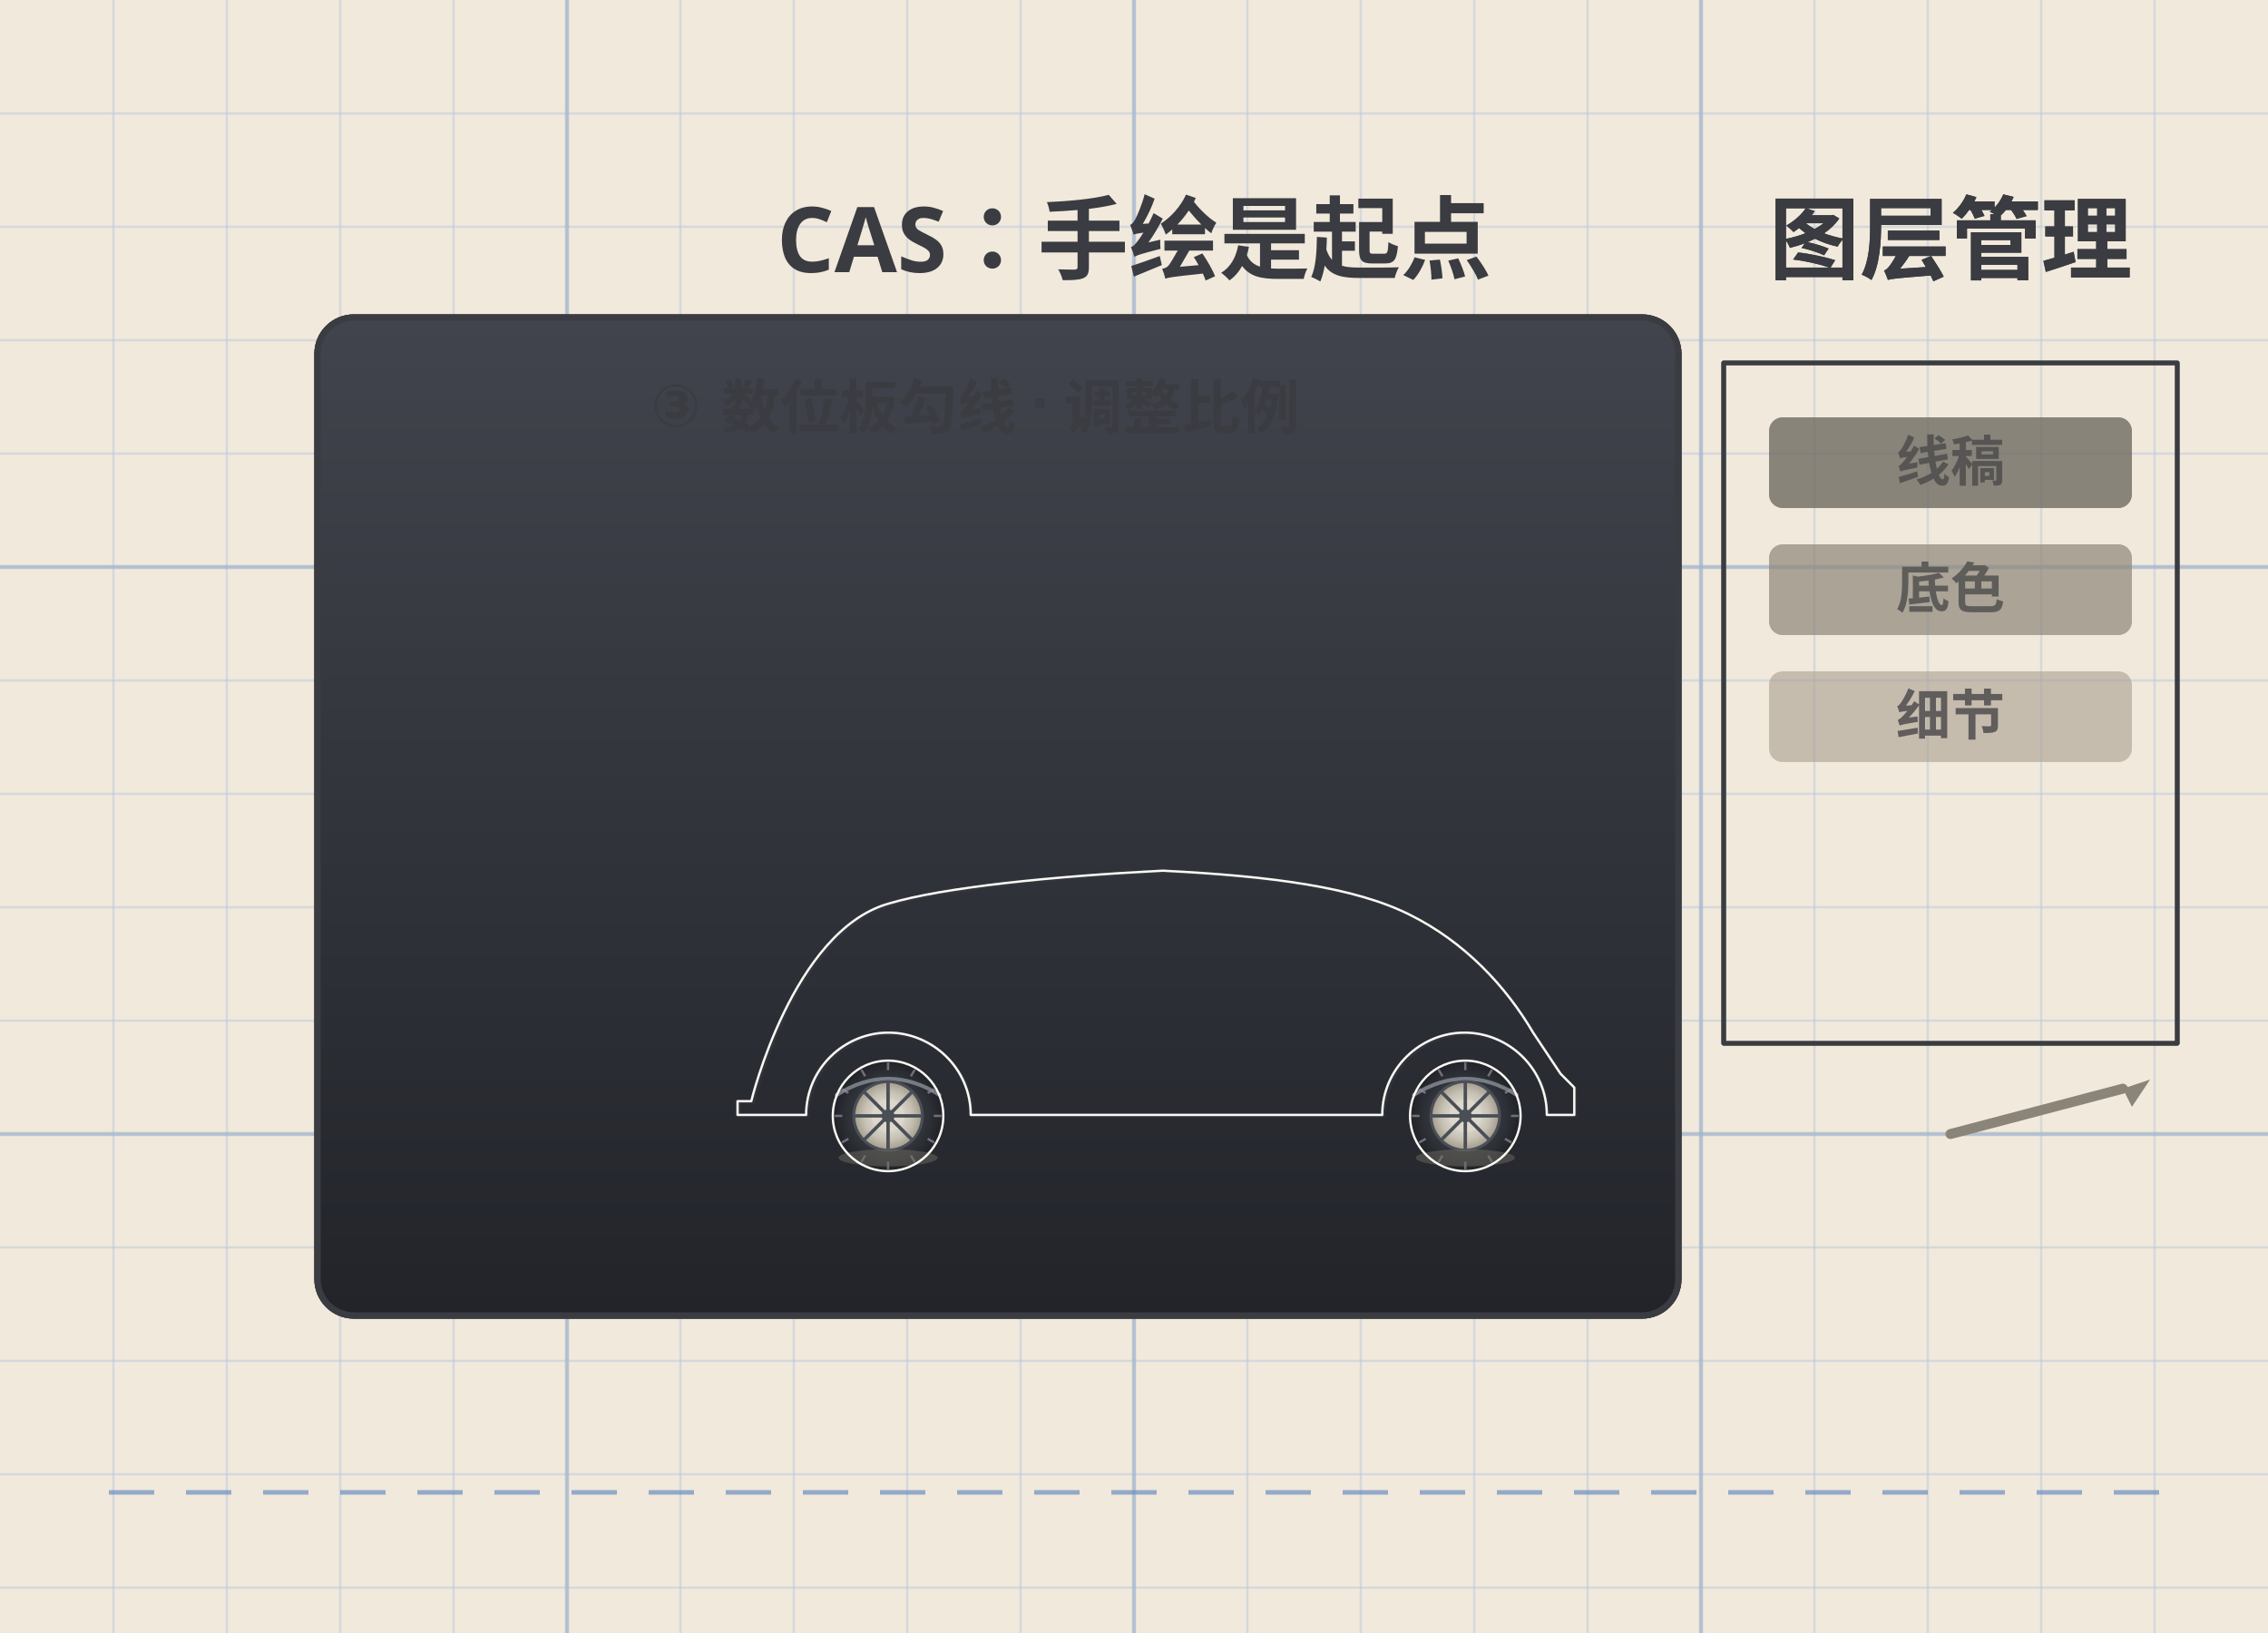
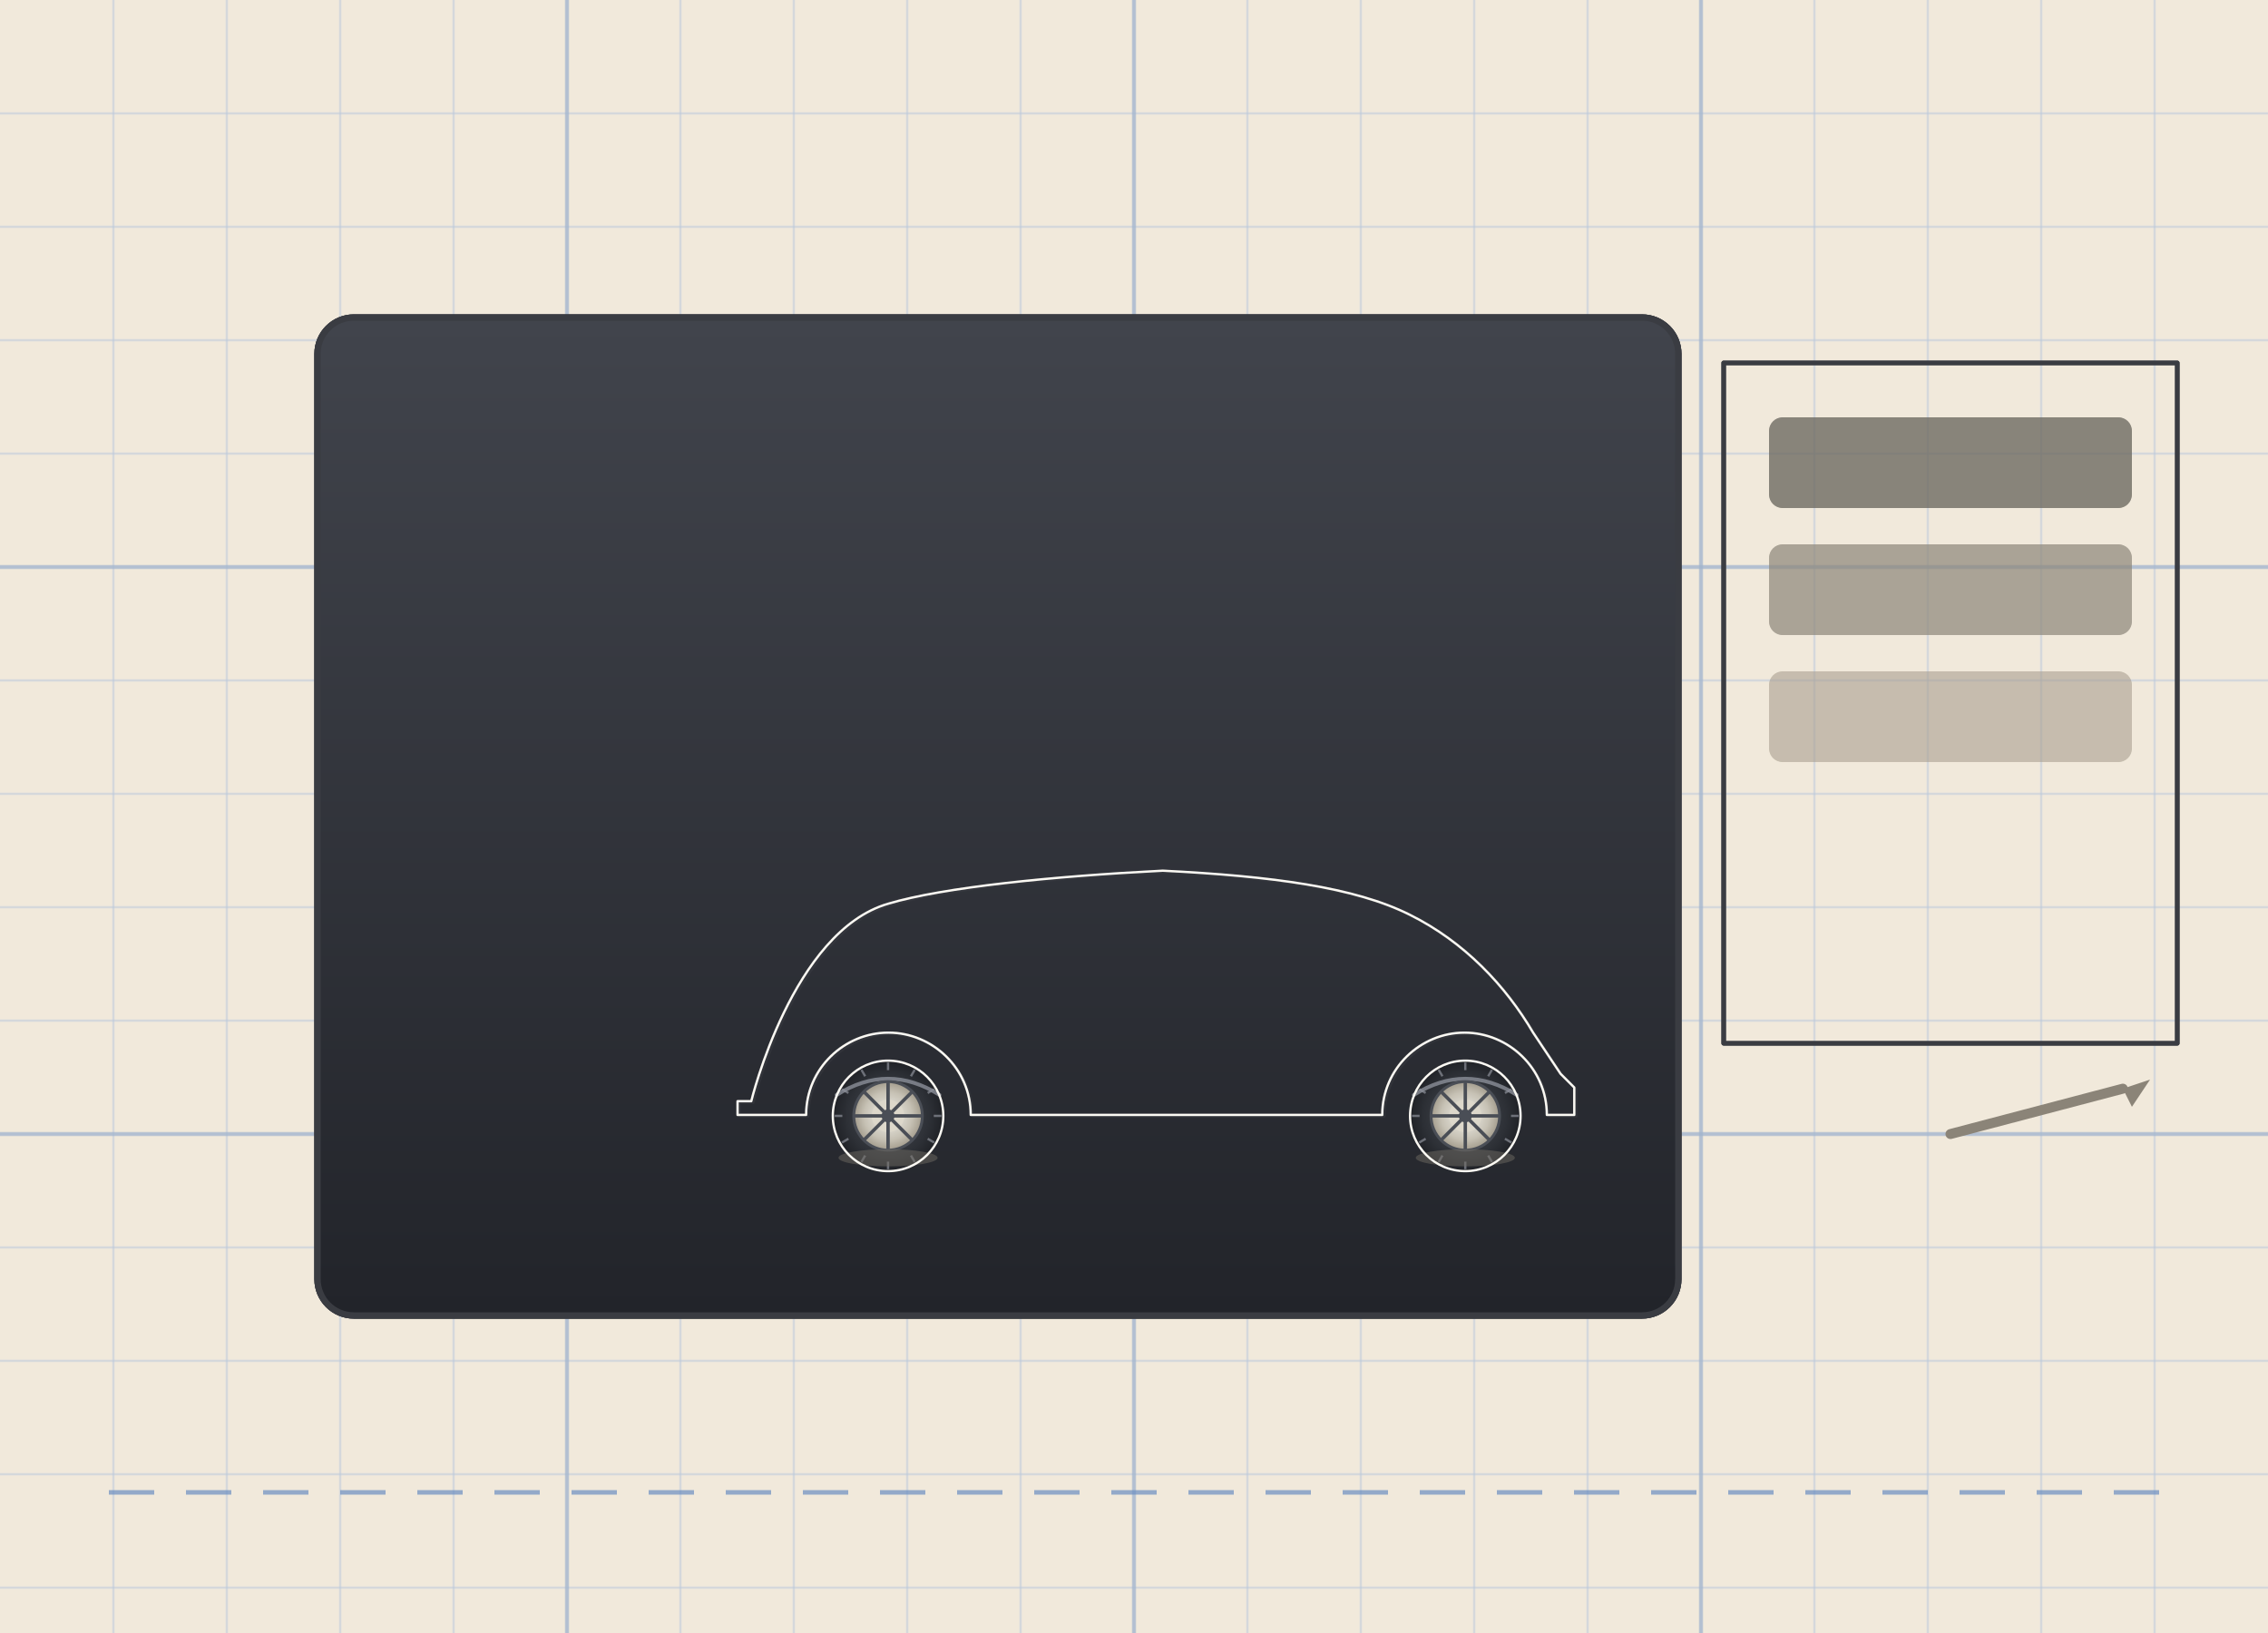
<svg xmlns="http://www.w3.org/2000/svg" viewBox="0 0 500 360" role="img">
  <defs>
    <linearGradient id="gBody" x1="0" y1="0" x2="0" y2="1">
      <stop offset="0%" stop-color="#FBF9F3" />
      <stop offset="18%" stop-color="#E9E4D8" />
      <stop offset="55%" stop-color="#C9C2B2" />
      <stop offset="100%" stop-color="#9C9484" />
    </linearGradient>
    <linearGradient id="gGlass" x1="0" y1="0" x2="0" y2="1">
      <stop offset="0%" stop-color="#55585F" />
      <stop offset="100%" stop-color="#7B7F88" />
    </linearGradient>
    <radialGradient id="gTire" cx="0.5" cy="0.5" r="0.5">
      <stop offset="0%" stop-color="#4A4E55" />
      <stop offset="75%" stop-color="#2D3036" />
      <stop offset="100%" stop-color="#202227" />
    </radialGradient>
    <radialGradient id="gRim" cx="0.5" cy="0.5" r="0.5">
      <stop offset="0%" stop-color="#F3F2EC" />
      <stop offset="70%" stop-color="#C6C1B4" />
      <stop offset="100%" stop-color="#A39C8D" />
    </radialGradient>
    <radialGradient id="gGround" cx="0.5" cy="0.5" r="0.5">
      <stop offset="0%" stop-color="#8A8478" stop-opacity="0.34" />
      <stop offset="100%" stop-color="#8A8478" stop-opacity="0" />
    </radialGradient>
    <radialGradient id="gMetal" cx="0.5" cy="0.36" r="0.66">
      <stop offset="0%" stop-color="#FDFCF8" />
      <stop offset="24%" stop-color="#D4CFC2" />
      <stop offset="48%" stop-color="#8B8478" />
      <stop offset="66%" stop-color="#3A3C42" />
      <stop offset="82%" stop-color="#B9B3A6" />
      <stop offset="100%" stop-color="#6E6A61" />
    </radialGradient>
    <radialGradient id="gMatte" cx="0.5" cy="0.42" r="0.62">
      <stop offset="0%" stop-color="#EFEDE6" />
      <stop offset="55%" stop-color="#B9B4A8" />
      <stop offset="100%" stop-color="#7D786E" />
    </radialGradient>
    <radialGradient id="gGlassBall" cx="0.36" cy="0.32" r="0.7">
      <stop offset="0%" stop-color="#FBF9F3" stop-opacity="0.2" />
      <stop offset="55%" stop-color="#7B7F88" stop-opacity="0.1" />
      <stop offset="100%" stop-color="#3A3C42" stop-opacity="0.38" />
    </radialGradient>
    <linearGradient id="gTonePaper" x1="0" y1="0" x2="0" y2="1">
      <stop offset="0%" stop-color="#D6D0C2" />
      <stop offset="100%" stop-color="#BCB5A5" />
    </linearGradient>
    <linearGradient id="gScreen" x1="0" y1="0" x2="0" y2="1">
      <stop offset="0%" stop-color="#41444C" />
      <stop offset="100%" stop-color="#22242A" />
    </linearGradient>
  </defs>
  <rect x="0" y="0" width="500" height="360" fill="#F1E9DB" />
  <line x1="25" y1="0" x2="25" y2="360" stroke="#B9C8DC" stroke-width="0.5" opacity="0.5" />
  <line x1="50" y1="0" x2="50" y2="360" stroke="#B9C8DC" stroke-width="0.5" opacity="0.5" />
  <line x1="75" y1="0" x2="75" y2="360" stroke="#B9C8DC" stroke-width="0.5" opacity="0.5" />
  <line x1="100" y1="0" x2="100" y2="360" stroke="#B9C8DC" stroke-width="0.5" opacity="0.5" />
  <line x1="125" y1="0" x2="125" y2="360" stroke="#B9C8DC" stroke-width="0.5" opacity="0.5" />
  <line x1="150" y1="0" x2="150" y2="360" stroke="#B9C8DC" stroke-width="0.5" opacity="0.5" />
  <line x1="175" y1="0" x2="175" y2="360" stroke="#B9C8DC" stroke-width="0.5" opacity="0.5" />
  <line x1="200" y1="0" x2="200" y2="360" stroke="#B9C8DC" stroke-width="0.5" opacity="0.5" />
  <line x1="225" y1="0" x2="225" y2="360" stroke="#B9C8DC" stroke-width="0.5" opacity="0.5" />
  <line x1="250" y1="0" x2="250" y2="360" stroke="#B9C8DC" stroke-width="0.5" opacity="0.5" />
  <line x1="275" y1="0" x2="275" y2="360" stroke="#B9C8DC" stroke-width="0.5" opacity="0.5" />
  <line x1="300" y1="0" x2="300" y2="360" stroke="#B9C8DC" stroke-width="0.5" opacity="0.5" />
  <line x1="325" y1="0" x2="325" y2="360" stroke="#B9C8DC" stroke-width="0.5" opacity="0.5" />
  <line x1="350" y1="0" x2="350" y2="360" stroke="#B9C8DC" stroke-width="0.5" opacity="0.5" />
  <line x1="375" y1="0" x2="375" y2="360" stroke="#B9C8DC" stroke-width="0.5" opacity="0.5" />
  <line x1="400" y1="0" x2="400" y2="360" stroke="#B9C8DC" stroke-width="0.5" opacity="0.5" />
  <line x1="425" y1="0" x2="425" y2="360" stroke="#B9C8DC" stroke-width="0.5" opacity="0.5" />
  <line x1="450" y1="0" x2="450" y2="360" stroke="#B9C8DC" stroke-width="0.5" opacity="0.5" />
  <line x1="475" y1="0" x2="475" y2="360" stroke="#B9C8DC" stroke-width="0.5" opacity="0.5" />
  <line x1="0" y1="25" x2="500" y2="25" stroke="#B9C8DC" stroke-width="0.5" opacity="0.5" />
  <line x1="0" y1="50" x2="500" y2="50" stroke="#B9C8DC" stroke-width="0.5" opacity="0.5" />
  <line x1="0" y1="75" x2="500" y2="75" stroke="#B9C8DC" stroke-width="0.5" opacity="0.5" />
  <line x1="0" y1="100" x2="500" y2="100" stroke="#B9C8DC" stroke-width="0.5" opacity="0.5" />
  <line x1="0" y1="125" x2="500" y2="125" stroke="#B9C8DC" stroke-width="0.5" opacity="0.5" />
  <line x1="0" y1="150" x2="500" y2="150" stroke="#B9C8DC" stroke-width="0.5" opacity="0.5" />
  <line x1="0" y1="175" x2="500" y2="175" stroke="#B9C8DC" stroke-width="0.5" opacity="0.5" />
  <line x1="0" y1="200" x2="500" y2="200" stroke="#B9C8DC" stroke-width="0.5" opacity="0.5" />
  <line x1="0" y1="225" x2="500" y2="225" stroke="#B9C8DC" stroke-width="0.5" opacity="0.5" />
  <line x1="0" y1="250" x2="500" y2="250" stroke="#B9C8DC" stroke-width="0.5" opacity="0.5" />
  <line x1="0" y1="275" x2="500" y2="275" stroke="#B9C8DC" stroke-width="0.5" opacity="0.5" />
  <line x1="0" y1="300" x2="500" y2="300" stroke="#B9C8DC" stroke-width="0.5" opacity="0.5" />
  <line x1="0" y1="325" x2="500" y2="325" stroke="#B9C8DC" stroke-width="0.5" opacity="0.5" />
  <line x1="0" y1="350" x2="500" y2="350" stroke="#B9C8DC" stroke-width="0.5" opacity="0.5" />
  <line x1="125" y1="0" x2="125" y2="360" stroke="#9FB2CC" stroke-width="0.9" opacity="0.65" />
  <line x1="250" y1="0" x2="250" y2="360" stroke="#9FB2CC" stroke-width="0.9" opacity="0.65" />
  <line x1="375" y1="0" x2="375" y2="360" stroke="#9FB2CC" stroke-width="0.9" opacity="0.65" />
  <line x1="0" y1="125" x2="500" y2="125" stroke="#9FB2CC" stroke-width="0.9" opacity="0.65" />
  <line x1="0" y1="250" x2="500" y2="250" stroke="#9FB2CC" stroke-width="0.9" opacity="0.65" />
  <line x1="24" y1="329" x2="476" y2="329" stroke="#6B8FC2" stroke-width="1.0" stroke-dasharray="10 7" opacity="0.7" />
  <rect x="70" y="70" width="300" height="220" rx="8" fill="url(#gScreen)" stroke="#3A3C42" stroke-width="1.4" />
  <g transform="translate(150 120) scale(0.42)" opacity="0.4">
    <path d="M37.2 292.3 C37.2 292.3 58.8 203.0 109.2 188.6 C138.0 180.0 195.6 174.2 253.2 171.3 C310.8 174.2 354.0 180.0 382.8 194.4 C411.6 208.7 433.2 231.8 447.6 256.3 L462.0 277.9 L469.2 285.1 L469.2 299.5 L454.8 299.5 C454.8 275.0 434.6 256.3 411.6 256.3 C388.6 256.3 368.4 275.0 368.4 299.5 L152.4 299.5 C152.4 275.0 132.2 256.3 109.2 256.3 C86.2 256.3 66.0 275.0 66.0 299.5 L30.0 299.5 L30.0 292.3 Z" stroke="#3A3C42" stroke-width="1.5" stroke-linecap="round" stroke-linejoin="round" fill="none" opacity="0.9" />
    <path d="M37.2 292.3 C37.2 292.3 58.8 203.0 109.2 188.6 C138.0 180.0 195.6 174.2 253.2 171.3 C310.8 174.2 354.0 180.0 382.8 194.4 C411.6 208.7 433.2 231.8 447.6 256.3 L462.0 277.9 L469.2 285.1 L469.2 299.5 L454.8 299.5 C454.8 275.0 434.6 256.3 411.6 256.3 C388.6 256.3 368.4 275.0 368.4 299.5 L152.4 299.5 C152.4 275.0 132.2 256.3 109.2 256.3 C86.2 256.3 66.0 275.0 66.0 299.5 L30.0 299.5 L30.0 292.3 Z" stroke="#3A3C42" stroke-width="1" stroke-linecap="round" stroke-linejoin="round" fill="none" opacity="0.45" transform="translate(1.2 0.9)" />
    <path d="M37.2 292.3 C37.2 292.3 58.8 203.0 109.2 188.6 C138.0 180.0 195.6 174.2 253.2 171.3 C310.8 174.2 354.0 180.0 382.8 194.4 C411.6 208.7 433.2 231.8 447.6 256.3 L462.0 277.9 L469.2 285.1 L469.2 299.5 L454.8 299.5 C454.8 275.0 434.6 256.3 411.6 256.3 C388.6 256.3 368.4 275.0 368.4 299.5 L152.4 299.5 C152.4 275.0 132.2 256.3 109.2 256.3 C86.2 256.3 66.0 275.0 66.0 299.5 L30.0 299.5 L30.0 292.3 Z" stroke="#3A3C42" stroke-width="0.8" stroke-linecap="round" stroke-linejoin="round" fill="none" stroke-dasharray="26 16 48 20 18 10" opacity="0.5" />
    <circle cx="109" cy="300" r="29" fill="url(#gTire)" />
    <line x1="133.0" y1="300.0" x2="137.0" y2="300.0" stroke="#8B8F98" stroke-width="1.2" opacity="0.7" />
    <line x1="129.8" y1="312.0" x2="133.2" y2="314.0" stroke="#8B8F98" stroke-width="1.2" opacity="0.7" />
    <line x1="121.0" y1="320.8" x2="123.0" y2="324.2" stroke="#8B8F98" stroke-width="1.2" opacity="0.7" />
    <line x1="109.0" y1="324.0" x2="109.0" y2="328.0" stroke="#8B8F98" stroke-width="1.2" opacity="0.7" />
    <line x1="97.0" y1="320.8" x2="95.0" y2="324.2" stroke="#8B8F98" stroke-width="1.2" opacity="0.7" />
    <line x1="88.2" y1="312.0" x2="84.8" y2="314.0" stroke="#8B8F98" stroke-width="1.2" opacity="0.7" />
    <line x1="85.0" y1="300.0" x2="81.0" y2="300.0" stroke="#8B8F98" stroke-width="1.2" opacity="0.7" />
    <line x1="88.2" y1="288.0" x2="84.8" y2="286.0" stroke="#8B8F98" stroke-width="1.2" opacity="0.7" />
    <line x1="97.0" y1="279.2" x2="95.0" y2="275.8" stroke="#8B8F98" stroke-width="1.2" opacity="0.7" />
    <line x1="109.0" y1="276.0" x2="109.0" y2="272.0" stroke="#8B8F98" stroke-width="1.2" opacity="0.7" />
    <line x1="121.0" y1="279.2" x2="123.0" y2="275.8" stroke="#8B8F98" stroke-width="1.2" opacity="0.7" />
    <line x1="129.8" y1="288.0" x2="133.2" y2="286.0" stroke="#8B8F98" stroke-width="1.2" opacity="0.7" />
    <path d="M82 289 Q109 272 136 289" stroke="#8B8F98" stroke-width="2.0" fill="none" stroke-linecap="round" opacity="0.8" />
    <circle cx="109" cy="300" r="18" fill="url(#gRim)" stroke="#4A4E56" stroke-width="1.5" />
    <circle cx="109" cy="300" r="8.5" fill="#DDD8CB" />
    <line x1="109" y1="300" x2="126.0" y2="300.0" stroke="#4A4E56" stroke-width="1.8" stroke-linecap="round" />
    <line x1="109" y1="300" x2="121.0" y2="312.0" stroke="#4A4E56" stroke-width="1.8" stroke-linecap="round" />
    <line x1="109" y1="300" x2="109.0" y2="317.0" stroke="#4A4E56" stroke-width="1.8" stroke-linecap="round" />
    <line x1="109" y1="300" x2="97.0" y2="312.0" stroke="#4A4E56" stroke-width="1.8" stroke-linecap="round" />
    <line x1="109" y1="300" x2="92.0" y2="300.0" stroke="#4A4E56" stroke-width="1.8" stroke-linecap="round" />
    <line x1="109" y1="300" x2="97.0" y2="288.0" stroke="#4A4E56" stroke-width="1.8" stroke-linecap="round" />
    <line x1="109" y1="300" x2="109.0" y2="283.0" stroke="#4A4E56" stroke-width="1.8" stroke-linecap="round" />
    <line x1="109" y1="300" x2="121.0" y2="288.0" stroke="#4A4E56" stroke-width="1.8" stroke-linecap="round" />
    <circle cx="109" cy="300" r="3.4" fill="#4A4E56" />
    <ellipse cx="109" cy="322" rx="26" ry="4.5" fill="#6E6A61" opacity="0.5" />
    <circle cx="412" cy="300" r="29" fill="url(#gTire)" />
    <line x1="436.0" y1="300.0" x2="440.0" y2="300.0" stroke="#8B8F98" stroke-width="1.2" opacity="0.7" />
    <line x1="432.8" y1="312.0" x2="436.2" y2="314.0" stroke="#8B8F98" stroke-width="1.2" opacity="0.7" />
    <line x1="424.0" y1="320.8" x2="426.0" y2="324.2" stroke="#8B8F98" stroke-width="1.2" opacity="0.7" />
    <line x1="412.0" y1="324.0" x2="412.0" y2="328.0" stroke="#8B8F98" stroke-width="1.2" opacity="0.7" />
    <line x1="400.0" y1="320.8" x2="398.0" y2="324.2" stroke="#8B8F98" stroke-width="1.2" opacity="0.7" />
    <line x1="391.2" y1="312.0" x2="387.8" y2="314.0" stroke="#8B8F98" stroke-width="1.2" opacity="0.7" />
    <line x1="388.0" y1="300.0" x2="384.0" y2="300.0" stroke="#8B8F98" stroke-width="1.2" opacity="0.7" />
    <line x1="391.2" y1="288.0" x2="387.8" y2="286.0" stroke="#8B8F98" stroke-width="1.2" opacity="0.7" />
    <line x1="400.0" y1="279.2" x2="398.0" y2="275.8" stroke="#8B8F98" stroke-width="1.2" opacity="0.7" />
    <line x1="412.0" y1="276.0" x2="412.0" y2="272.0" stroke="#8B8F98" stroke-width="1.2" opacity="0.7" />
    <line x1="424.0" y1="279.2" x2="426.0" y2="275.8" stroke="#8B8F98" stroke-width="1.2" opacity="0.7" />
    <line x1="432.8" y1="288.0" x2="436.2" y2="286.0" stroke="#8B8F98" stroke-width="1.2" opacity="0.7" />
    <path d="M385 289 Q412 272 439 289" stroke="#8B8F98" stroke-width="2.0" fill="none" stroke-linecap="round" opacity="0.8" />
    <circle cx="412" cy="300" r="18" fill="url(#gRim)" stroke="#4A4E56" stroke-width="1.5" />
    <circle cx="412" cy="300" r="8.5" fill="#DDD8CB" />
    <line x1="412" y1="300" x2="429.0" y2="300.0" stroke="#4A4E56" stroke-width="1.8" stroke-linecap="round" />
    <line x1="412" y1="300" x2="424.0" y2="312.0" stroke="#4A4E56" stroke-width="1.8" stroke-linecap="round" />
    <line x1="412" y1="300" x2="412.0" y2="317.0" stroke="#4A4E56" stroke-width="1.8" stroke-linecap="round" />
    <line x1="412" y1="300" x2="400.0" y2="312.0" stroke="#4A4E56" stroke-width="1.8" stroke-linecap="round" />
    <line x1="412" y1="300" x2="395.0" y2="300.0" stroke="#4A4E56" stroke-width="1.8" stroke-linecap="round" />
    <line x1="412" y1="300" x2="400.0" y2="288.0" stroke="#4A4E56" stroke-width="1.8" stroke-linecap="round" />
    <line x1="412" y1="300" x2="412.0" y2="283.0" stroke="#4A4E56" stroke-width="1.8" stroke-linecap="round" />
    <line x1="412" y1="300" x2="424.0" y2="288.0" stroke="#4A4E56" stroke-width="1.8" stroke-linecap="round" />
    <circle cx="412" cy="300" r="3.4" fill="#4A4E56" />
    <ellipse cx="412" cy="322" rx="26" ry="4.5" fill="#6E6A61" opacity="0.5" />
  </g>
-   <text x="215" y="94" text-anchor="middle" font-size="13" font-family="'Microsoft YaHei', sans-serif" font-weight="600" fill="#3A3C42">① 扫描稿导入软件</text>
-   <text x="250" y="60" text-anchor="middle" font-size="20" font-family="'Microsoft YaHei', sans-serif" font-weight="600" fill="#3A3C42">CAS：手绘是起点</text>
  <rect x="70" y="70" width="300" height="220" rx="8" fill="url(#gScreen)" stroke="#3A3C42" stroke-width="1.4" />
  <g transform="translate(150 120) scale(0.42)">
    <path d="M37.2 292.3 C37.2 292.3 58.8 203.0 109.2 188.6 C138.0 180.0 195.6 174.2 253.2 171.3 C310.8 174.2 354.0 180.0 382.8 194.4 C411.6 208.7 433.2 231.8 447.6 256.3 L462.0 277.9 L469.2 285.1 L469.2 299.5 L454.8 299.5 C454.8 275.0 434.6 256.3 411.6 256.3 C388.6 256.3 368.4 275.0 368.4 299.5 L152.4 299.5 C152.4 275.0 132.2 256.3 109.2 256.3 C86.2 256.3 66.0 275.0 66.0 299.5 L30.0 299.5 L30.0 292.3 Z" fill="none" stroke="#FBF9F3" stroke-width="1.0" opacity="0.35" />
    <path d="M37.2 292.3 C37.2 292.3 58.8 203.0 109.2 188.6 C138.0 180.0 195.6 174.2 253.2 171.3 C310.8 174.2 354.0 180.0 382.8 194.4 C411.6 208.7 433.2 231.8 447.6 256.3 L462.0 277.9 L469.2 285.1 L469.2 299.5 L454.8 299.5 C454.8 275.0 434.6 256.3 411.6 256.3 C388.6 256.3 368.4 275.0 368.4 299.5 L152.4 299.5 C152.4 275.0 132.2 256.3 109.2 256.3 C86.2 256.3 66.0 275.0 66.0 299.5 L30.0 299.5 L30.0 292.3 Z" stroke="#3A3C42" stroke-width="1.5" stroke-linecap="round" stroke-linejoin="round" fill="none" opacity="0.9" />
    <path d="M37.2 292.3 C37.2 292.3 58.8 203.0 109.2 188.6 C138.0 180.0 195.6 174.2 253.2 171.3 C310.8 174.2 354.0 180.0 382.8 194.4 C411.6 208.7 433.2 231.8 447.6 256.3 L462.0 277.9 L469.2 285.1 L469.2 299.5 L454.8 299.5 C454.8 275.0 434.6 256.3 411.6 256.3 C388.6 256.3 368.4 275.0 368.4 299.5 L152.4 299.5 C152.4 275.0 132.2 256.3 109.2 256.3 C86.2 256.3 66.0 275.0 66.0 299.5 L30.0 299.5 L30.0 292.3 Z" stroke="#3A3C42" stroke-width="1" stroke-linecap="round" stroke-linejoin="round" fill="none" opacity="0.45" transform="translate(1.2 0.9)" />
    <path d="M37.2 292.3 C37.2 292.3 58.8 203.0 109.2 188.6 C138.0 180.0 195.6 174.2 253.2 171.3 C310.8 174.2 354.0 180.0 382.8 194.4 C411.6 208.7 433.2 231.8 447.6 256.3 L462.0 277.9 L469.2 285.1 L469.2 299.5 L454.8 299.5 C454.8 275.0 434.6 256.3 411.6 256.3 C388.6 256.3 368.4 275.0 368.4 299.5 L152.4 299.5 C152.4 275.0 132.2 256.3 109.2 256.3 C86.2 256.3 66.0 275.0 66.0 299.5 L30.0 299.5 L30.0 292.3 Z" stroke="#3A3C42" stroke-width="0.8" stroke-linecap="round" stroke-linejoin="round" fill="none" stroke-dasharray="26 16 48 20 18 10" opacity="0.5" />
    <circle cx="109" cy="300" r="29" fill="url(#gTire)" />
    <line x1="133.0" y1="300.0" x2="137.0" y2="300.0" stroke="#8B8F98" stroke-width="1.2" opacity="0.7" />
    <line x1="129.8" y1="312.0" x2="133.2" y2="314.0" stroke="#8B8F98" stroke-width="1.2" opacity="0.7" />
    <line x1="121.0" y1="320.8" x2="123.0" y2="324.2" stroke="#8B8F98" stroke-width="1.2" opacity="0.7" />
    <line x1="109.0" y1="324.0" x2="109.0" y2="328.0" stroke="#8B8F98" stroke-width="1.2" opacity="0.7" />
    <line x1="97.0" y1="320.8" x2="95.0" y2="324.2" stroke="#8B8F98" stroke-width="1.2" opacity="0.7" />
    <line x1="88.2" y1="312.0" x2="84.8" y2="314.0" stroke="#8B8F98" stroke-width="1.2" opacity="0.7" />
    <line x1="85.0" y1="300.0" x2="81.0" y2="300.0" stroke="#8B8F98" stroke-width="1.2" opacity="0.7" />
    <line x1="88.2" y1="288.0" x2="84.8" y2="286.0" stroke="#8B8F98" stroke-width="1.2" opacity="0.7" />
    <line x1="97.0" y1="279.2" x2="95.0" y2="275.8" stroke="#8B8F98" stroke-width="1.2" opacity="0.7" />
    <line x1="109.0" y1="276.0" x2="109.0" y2="272.0" stroke="#8B8F98" stroke-width="1.2" opacity="0.7" />
    <line x1="121.0" y1="279.2" x2="123.0" y2="275.8" stroke="#8B8F98" stroke-width="1.2" opacity="0.7" />
    <line x1="129.8" y1="288.0" x2="133.2" y2="286.0" stroke="#8B8F98" stroke-width="1.2" opacity="0.7" />
    <path d="M82 289 Q109 272 136 289" stroke="#8B8F98" stroke-width="2.0" fill="none" stroke-linecap="round" opacity="0.8" />
    <circle cx="109" cy="300" r="18" fill="url(#gRim)" stroke="#4A4E56" stroke-width="1.5" />
    <circle cx="109" cy="300" r="8.5" fill="#DDD8CB" />
    <line x1="109" y1="300" x2="126.0" y2="300.0" stroke="#4A4E56" stroke-width="1.8" stroke-linecap="round" />
    <line x1="109" y1="300" x2="121.0" y2="312.0" stroke="#4A4E56" stroke-width="1.8" stroke-linecap="round" />
    <line x1="109" y1="300" x2="109.0" y2="317.0" stroke="#4A4E56" stroke-width="1.8" stroke-linecap="round" />
    <line x1="109" y1="300" x2="97.0" y2="312.0" stroke="#4A4E56" stroke-width="1.8" stroke-linecap="round" />
    <line x1="109" y1="300" x2="92.0" y2="300.0" stroke="#4A4E56" stroke-width="1.8" stroke-linecap="round" />
    <line x1="109" y1="300" x2="97.0" y2="288.0" stroke="#4A4E56" stroke-width="1.8" stroke-linecap="round" />
    <line x1="109" y1="300" x2="109.0" y2="283.0" stroke="#4A4E56" stroke-width="1.8" stroke-linecap="round" />
    <line x1="109" y1="300" x2="121.0" y2="288.0" stroke="#4A4E56" stroke-width="1.8" stroke-linecap="round" />
    <circle cx="109" cy="300" r="3.4" fill="#4A4E56" />
    <ellipse cx="109" cy="322" rx="26" ry="4.5" fill="#6E6A61" opacity="0.5" />
    <circle cx="412" cy="300" r="29" fill="url(#gTire)" />
    <line x1="436.0" y1="300.0" x2="440.0" y2="300.0" stroke="#8B8F98" stroke-width="1.2" opacity="0.7" />
    <line x1="432.8" y1="312.0" x2="436.2" y2="314.0" stroke="#8B8F98" stroke-width="1.2" opacity="0.7" />
    <line x1="424.0" y1="320.8" x2="426.0" y2="324.2" stroke="#8B8F98" stroke-width="1.2" opacity="0.7" />
    <line x1="412.0" y1="324.0" x2="412.0" y2="328.0" stroke="#8B8F98" stroke-width="1.2" opacity="0.7" />
    <line x1="400.0" y1="320.8" x2="398.0" y2="324.2" stroke="#8B8F98" stroke-width="1.2" opacity="0.7" />
    <line x1="391.2" y1="312.0" x2="387.8" y2="314.0" stroke="#8B8F98" stroke-width="1.2" opacity="0.7" />
    <line x1="388.0" y1="300.0" x2="384.0" y2="300.0" stroke="#8B8F98" stroke-width="1.2" opacity="0.7" />
    <line x1="391.2" y1="288.0" x2="387.8" y2="286.0" stroke="#8B8F98" stroke-width="1.2" opacity="0.7" />
    <line x1="400.0" y1="279.2" x2="398.0" y2="275.8" stroke="#8B8F98" stroke-width="1.2" opacity="0.7" />
    <line x1="412.0" y1="276.0" x2="412.0" y2="272.0" stroke="#8B8F98" stroke-width="1.2" opacity="0.7" />
    <line x1="424.0" y1="279.2" x2="426.0" y2="275.8" stroke="#8B8F98" stroke-width="1.2" opacity="0.7" />
    <line x1="432.8" y1="288.0" x2="436.2" y2="286.0" stroke="#8B8F98" stroke-width="1.2" opacity="0.7" />
    <path d="M385 289 Q412 272 439 289" stroke="#8B8F98" stroke-width="2.0" fill="none" stroke-linecap="round" opacity="0.8" />
    <circle cx="412" cy="300" r="18" fill="url(#gRim)" stroke="#4A4E56" stroke-width="1.5" />
    <circle cx="412" cy="300" r="8.5" fill="#DDD8CB" />
    <line x1="412" y1="300" x2="429.0" y2="300.0" stroke="#4A4E56" stroke-width="1.8" stroke-linecap="round" />
    <line x1="412" y1="300" x2="424.0" y2="312.0" stroke="#4A4E56" stroke-width="1.8" stroke-linecap="round" />
    <line x1="412" y1="300" x2="412.0" y2="317.0" stroke="#4A4E56" stroke-width="1.8" stroke-linecap="round" />
    <line x1="412" y1="300" x2="400.0" y2="312.0" stroke="#4A4E56" stroke-width="1.8" stroke-linecap="round" />
    <line x1="412" y1="300" x2="395.0" y2="300.0" stroke="#4A4E56" stroke-width="1.8" stroke-linecap="round" />
    <line x1="412" y1="300" x2="400.0" y2="288.0" stroke="#4A4E56" stroke-width="1.8" stroke-linecap="round" />
    <line x1="412" y1="300" x2="412.0" y2="283.0" stroke="#4A4E56" stroke-width="1.8" stroke-linecap="round" />
    <line x1="412" y1="300" x2="424.0" y2="288.0" stroke="#4A4E56" stroke-width="1.8" stroke-linecap="round" />
    <circle cx="412" cy="300" r="3.4" fill="#4A4E56" />
    <ellipse cx="412" cy="322" rx="26" ry="4.5" fill="#6E6A61" opacity="0.5" />
  </g>
  <g transform="translate(150 120) scale(0.42)">
    <path d="M37.2 292.3 C37.2 292.3 58.8 203.0 109.2 188.6 C138.0 180.0 195.6 174.2 253.2 171.3 C310.8 174.2 354.0 180.0 382.8 194.4 C411.6 208.7 433.2 231.8 447.6 256.3 L462.0 277.9 L469.2 285.1 L469.2 299.5 L454.8 299.5 C454.8 275.0 434.6 256.3 411.6 256.3 C388.6 256.3 368.4 275.0 368.4 299.5 L152.4 299.5 C152.4 275.0 132.2 256.3 109.2 256.3 C86.2 256.3 66.0 275.0 66.0 299.5 L30.0 299.5 L30.0 292.3 Z" stroke="#FBF9F3" stroke-width="1.2" stroke-linecap="round" stroke-linejoin="round" fill="none" />
  </g>
  <path d="M380 80 L480 80 L480 230 L380 230 Z" stroke="#3A3C42" stroke-width="1" stroke-linecap="round" stroke-linejoin="round" fill="none" />
  <rect x="390" y="92" width="80" height="20" rx="3" fill="#6E6A61" opacity="0.55" />
  <rect x="390" y="120" width="80" height="20" rx="3" fill="#8B8478" opacity="0.45" />
  <rect x="390" y="148" width="80" height="20" rx="3" fill="#A59C8B" opacity="0.35" />
-   <text x="430" y="106" text-anchor="middle" font-size="12" font-family="'Microsoft YaHei', sans-serif" font-weight="600" fill="#3A3C42">线稿</text>
-   <text x="430" y="134" text-anchor="middle" font-size="12" font-family="'Microsoft YaHei', sans-serif" font-weight="600" fill="#3A3C42">底色</text>
-   <text x="430" y="162" text-anchor="middle" font-size="12" font-family="'Microsoft YaHei', sans-serif" font-weight="600" fill="#3A3C42">细节</text>
-   <text x="215" y="94" text-anchor="middle" font-size="13" font-family="'Microsoft YaHei', sans-serif" font-weight="600" fill="#3A3C42">② 降透明度，分层描形</text>
-   <text x="430" y="60" text-anchor="middle" font-size="20" font-family="'Microsoft YaHei', sans-serif" font-weight="600" fill="#3A3C42">图层管理</text>
  <rect x="70" y="70" width="300" height="220" rx="8" fill="url(#gScreen)" stroke="#3A3C42" stroke-width="1.4" />
  <g transform="translate(150 120) scale(0.42)">
    <path d="M37.2 292.3 C37.2 292.3 58.8 203.0 109.2 188.6 C138.0 180.0 195.6 174.2 253.2 171.3 C310.8 174.2 354.0 180.0 382.8 194.4 C411.6 208.7 433.2 231.8 447.6 256.3 L462.0 277.9 L469.2 285.1 L469.2 299.5 L454.8 299.5 C454.8 275.0 434.6 256.3 411.6 256.3 C388.6 256.3 368.4 275.0 368.4 299.5 L152.4 299.5 C152.4 275.0 132.2 256.3 109.2 256.3 C86.2 256.3 66.0 275.0 66.0 299.5 L30.0 299.5 L30.0 292.3 Z" fill="none" stroke="#FBF9F3" stroke-width="1.0" opacity="0.35" />
    <path d="M37.2 292.3 C37.2 292.3 58.8 203.0 109.2 188.6 C138.0 180.0 195.6 174.2 253.2 171.3 C310.8 174.2 354.0 180.0 382.8 194.4 C411.6 208.7 433.2 231.8 447.6 256.3 L462.0 277.9 L469.2 285.1 L469.2 299.5 L454.8 299.5 C454.8 275.0 434.6 256.3 411.6 256.3 C388.6 256.3 368.4 275.0 368.4 299.5 L152.4 299.5 C152.4 275.0 132.2 256.3 109.2 256.3 C86.2 256.3 66.0 275.0 66.0 299.5 L30.0 299.5 L30.0 292.3 Z" stroke="#3A3C42" stroke-width="1.5" stroke-linecap="round" stroke-linejoin="round" fill="none" opacity="0.9" />
    <path d="M37.2 292.3 C37.2 292.3 58.8 203.0 109.2 188.6 C138.0 180.0 195.6 174.2 253.2 171.3 C310.8 174.2 354.0 180.0 382.8 194.4 C411.6 208.7 433.2 231.8 447.6 256.3 L462.0 277.9 L469.2 285.1 L469.2 299.5 L454.8 299.5 C454.8 275.0 434.6 256.3 411.6 256.3 C388.6 256.3 368.4 275.0 368.4 299.5 L152.4 299.5 C152.4 275.0 132.2 256.3 109.2 256.3 C86.2 256.3 66.0 275.0 66.0 299.5 L30.0 299.5 L30.0 292.3 Z" stroke="#3A3C42" stroke-width="1" stroke-linecap="round" stroke-linejoin="round" fill="none" opacity="0.45" transform="translate(1.2 0.9)" />
    <path d="M37.2 292.3 C37.2 292.3 58.8 203.0 109.2 188.6 C138.0 180.0 195.6 174.2 253.2 171.3 C310.8 174.2 354.0 180.0 382.8 194.4 C411.6 208.7 433.2 231.8 447.6 256.3 L462.0 277.9 L469.2 285.1 L469.2 299.5 L454.8 299.5 C454.8 275.0 434.6 256.3 411.6 256.3 C388.6 256.3 368.4 275.0 368.4 299.5 L152.4 299.5 C152.4 275.0 132.2 256.3 109.2 256.3 C86.2 256.3 66.0 275.0 66.0 299.5 L30.0 299.5 L30.0 292.3 Z" stroke="#3A3C42" stroke-width="0.8" stroke-linecap="round" stroke-linejoin="round" fill="none" stroke-dasharray="26 16 48 20 18 10" opacity="0.5" />
    <circle cx="109" cy="300" r="29" fill="url(#gTire)" />
    <line x1="133.0" y1="300.0" x2="137.0" y2="300.0" stroke="#8B8F98" stroke-width="1.2" opacity="0.7" />
    <line x1="129.8" y1="312.0" x2="133.2" y2="314.0" stroke="#8B8F98" stroke-width="1.2" opacity="0.7" />
    <line x1="121.0" y1="320.8" x2="123.0" y2="324.2" stroke="#8B8F98" stroke-width="1.2" opacity="0.7" />
    <line x1="109.0" y1="324.0" x2="109.0" y2="328.0" stroke="#8B8F98" stroke-width="1.2" opacity="0.7" />
    <line x1="97.0" y1="320.8" x2="95.0" y2="324.2" stroke="#8B8F98" stroke-width="1.2" opacity="0.7" />
    <line x1="88.2" y1="312.0" x2="84.8" y2="314.0" stroke="#8B8F98" stroke-width="1.2" opacity="0.7" />
    <line x1="85.0" y1="300.0" x2="81.0" y2="300.0" stroke="#8B8F98" stroke-width="1.2" opacity="0.7" />
    <line x1="88.2" y1="288.0" x2="84.8" y2="286.0" stroke="#8B8F98" stroke-width="1.2" opacity="0.7" />
    <line x1="97.0" y1="279.2" x2="95.0" y2="275.8" stroke="#8B8F98" stroke-width="1.2" opacity="0.7" />
    <line x1="109.0" y1="276.0" x2="109.0" y2="272.0" stroke="#8B8F98" stroke-width="1.2" opacity="0.7" />
    <line x1="121.0" y1="279.2" x2="123.0" y2="275.8" stroke="#8B8F98" stroke-width="1.2" opacity="0.7" />
    <line x1="129.8" y1="288.0" x2="133.2" y2="286.0" stroke="#8B8F98" stroke-width="1.2" opacity="0.7" />
    <path d="M82 289 Q109 272 136 289" stroke="#8B8F98" stroke-width="2.0" fill="none" stroke-linecap="round" opacity="0.8" />
    <circle cx="109" cy="300" r="18" fill="url(#gRim)" stroke="#4A4E56" stroke-width="1.5" />
    <circle cx="109" cy="300" r="8.5" fill="#DDD8CB" />
    <line x1="109" y1="300" x2="126.0" y2="300.0" stroke="#4A4E56" stroke-width="1.8" stroke-linecap="round" />
    <line x1="109" y1="300" x2="121.0" y2="312.0" stroke="#4A4E56" stroke-width="1.8" stroke-linecap="round" />
    <line x1="109" y1="300" x2="109.0" y2="317.0" stroke="#4A4E56" stroke-width="1.8" stroke-linecap="round" />
    <line x1="109" y1="300" x2="97.0" y2="312.0" stroke="#4A4E56" stroke-width="1.8" stroke-linecap="round" />
    <line x1="109" y1="300" x2="92.0" y2="300.0" stroke="#4A4E56" stroke-width="1.8" stroke-linecap="round" />
    <line x1="109" y1="300" x2="97.0" y2="288.0" stroke="#4A4E56" stroke-width="1.8" stroke-linecap="round" />
    <line x1="109" y1="300" x2="109.0" y2="283.0" stroke="#4A4E56" stroke-width="1.8" stroke-linecap="round" />
    <line x1="109" y1="300" x2="121.0" y2="288.0" stroke="#4A4E56" stroke-width="1.8" stroke-linecap="round" />
    <circle cx="109" cy="300" r="3.4" fill="#4A4E56" />
    <ellipse cx="109" cy="322" rx="26" ry="4.5" fill="#6E6A61" opacity="0.5" />
    <circle cx="412" cy="300" r="29" fill="url(#gTire)" />
    <line x1="436.0" y1="300.0" x2="440.0" y2="300.0" stroke="#8B8F98" stroke-width="1.2" opacity="0.7" />
    <line x1="432.8" y1="312.0" x2="436.2" y2="314.0" stroke="#8B8F98" stroke-width="1.2" opacity="0.7" />
    <line x1="424.0" y1="320.8" x2="426.0" y2="324.2" stroke="#8B8F98" stroke-width="1.2" opacity="0.7" />
    <line x1="412.0" y1="324.0" x2="412.0" y2="328.0" stroke="#8B8F98" stroke-width="1.2" opacity="0.7" />
    <line x1="400.0" y1="320.8" x2="398.0" y2="324.2" stroke="#8B8F98" stroke-width="1.2" opacity="0.7" />
    <line x1="391.2" y1="312.0" x2="387.8" y2="314.0" stroke="#8B8F98" stroke-width="1.2" opacity="0.7" />
    <line x1="388.0" y1="300.0" x2="384.0" y2="300.0" stroke="#8B8F98" stroke-width="1.2" opacity="0.7" />
    <line x1="391.2" y1="288.0" x2="387.8" y2="286.0" stroke="#8B8F98" stroke-width="1.2" opacity="0.7" />
    <line x1="400.0" y1="279.2" x2="398.0" y2="275.8" stroke="#8B8F98" stroke-width="1.2" opacity="0.7" />
    <line x1="412.0" y1="276.0" x2="412.0" y2="272.0" stroke="#8B8F98" stroke-width="1.2" opacity="0.7" />
    <line x1="424.0" y1="279.2" x2="426.0" y2="275.8" stroke="#8B8F98" stroke-width="1.2" opacity="0.7" />
    <line x1="432.8" y1="288.0" x2="436.2" y2="286.0" stroke="#8B8F98" stroke-width="1.2" opacity="0.7" />
    <path d="M385 289 Q412 272 439 289" stroke="#8B8F98" stroke-width="2.0" fill="none" stroke-linecap="round" opacity="0.8" />
    <circle cx="412" cy="300" r="18" fill="url(#gRim)" stroke="#4A4E56" stroke-width="1.5" />
    <circle cx="412" cy="300" r="8.5" fill="#DDD8CB" />
    <line x1="412" y1="300" x2="429.0" y2="300.0" stroke="#4A4E56" stroke-width="1.8" stroke-linecap="round" />
    <line x1="412" y1="300" x2="424.0" y2="312.0" stroke="#4A4E56" stroke-width="1.8" stroke-linecap="round" />
    <line x1="412" y1="300" x2="412.0" y2="317.0" stroke="#4A4E56" stroke-width="1.8" stroke-linecap="round" />
    <line x1="412" y1="300" x2="400.0" y2="312.0" stroke="#4A4E56" stroke-width="1.8" stroke-linecap="round" />
    <line x1="412" y1="300" x2="395.0" y2="300.0" stroke="#4A4E56" stroke-width="1.8" stroke-linecap="round" />
    <line x1="412" y1="300" x2="400.0" y2="288.0" stroke="#4A4E56" stroke-width="1.8" stroke-linecap="round" />
    <line x1="412" y1="300" x2="412.0" y2="283.0" stroke="#4A4E56" stroke-width="1.8" stroke-linecap="round" />
    <line x1="412" y1="300" x2="424.0" y2="288.0" stroke="#4A4E56" stroke-width="1.8" stroke-linecap="round" />
    <circle cx="412" cy="300" r="3.4" fill="#4A4E56" />
    <ellipse cx="412" cy="322" rx="26" ry="4.5" fill="#6E6A61" opacity="0.5" />
  </g>
  <g transform="translate(150 120) scale(0.42)">
    <path d="M37.2 292.3 C37.2 292.3 58.8 203.0 109.2 188.6 C138.0 180.0 195.6 174.2 253.2 171.3 C310.8 174.2 354.0 180.0 382.8 194.4 C411.6 208.7 433.2 231.8 447.6 256.3 L462.0 277.9 L469.2 285.1 L469.2 299.5 L454.8 299.5 C454.8 275.0 434.6 256.3 411.6 256.3 C388.6 256.3 368.4 275.0 368.4 299.5 L152.4 299.5 C152.4 275.0 132.2 256.3 109.2 256.3 C86.2 256.3 66.0 275.0 66.0 299.5 L30.0 299.5 L30.0 292.3 Z" stroke="#FBF9F3" stroke-width="1.2" stroke-linecap="round" stroke-linejoin="round" fill="none" />
    <circle cx="109" cy="300" r="29" stroke="#FBF9F3" stroke-width="1.2" fill="none" />
    <circle cx="412" cy="300" r="29" stroke="#FBF9F3" stroke-width="1.2" fill="none" />
  </g>
  <path d="M380 80 L480 80 L480 230 L380 230 Z" stroke="#3A3C42" stroke-width="1" stroke-linecap="round" stroke-linejoin="round" fill="none" />
  <rect x="390" y="92" width="80" height="20" rx="3" fill="#6E6A61" opacity="0.55" />
  <rect x="390" y="120" width="80" height="20" rx="3" fill="#8B8478" opacity="0.45" />
  <rect x="390" y="148" width="80" height="20" rx="3" fill="#A59C8B" opacity="0.35" />
  <line x1="430" y1="250" x2="468" y2="240" stroke="#8B8478" stroke-width="2.2" stroke-linecap="round" stroke-linejoin="round" />
  <path d="M468 240 L474 238 L470 244 Z" fill="#8B8478" />
-   <text x="215" y="94" text-anchor="middle" font-size="13" font-family="'Microsoft YaHei', sans-serif" font-weight="600" fill="#3A3C42">③ 数位板勾线 · 调整比例</text>
-   <text x="430" y="60" text-anchor="middle" font-size="20" font-family="'Microsoft YaHei', sans-serif" font-weight="600" fill="#3A3C42">图层管理</text>
</svg>
